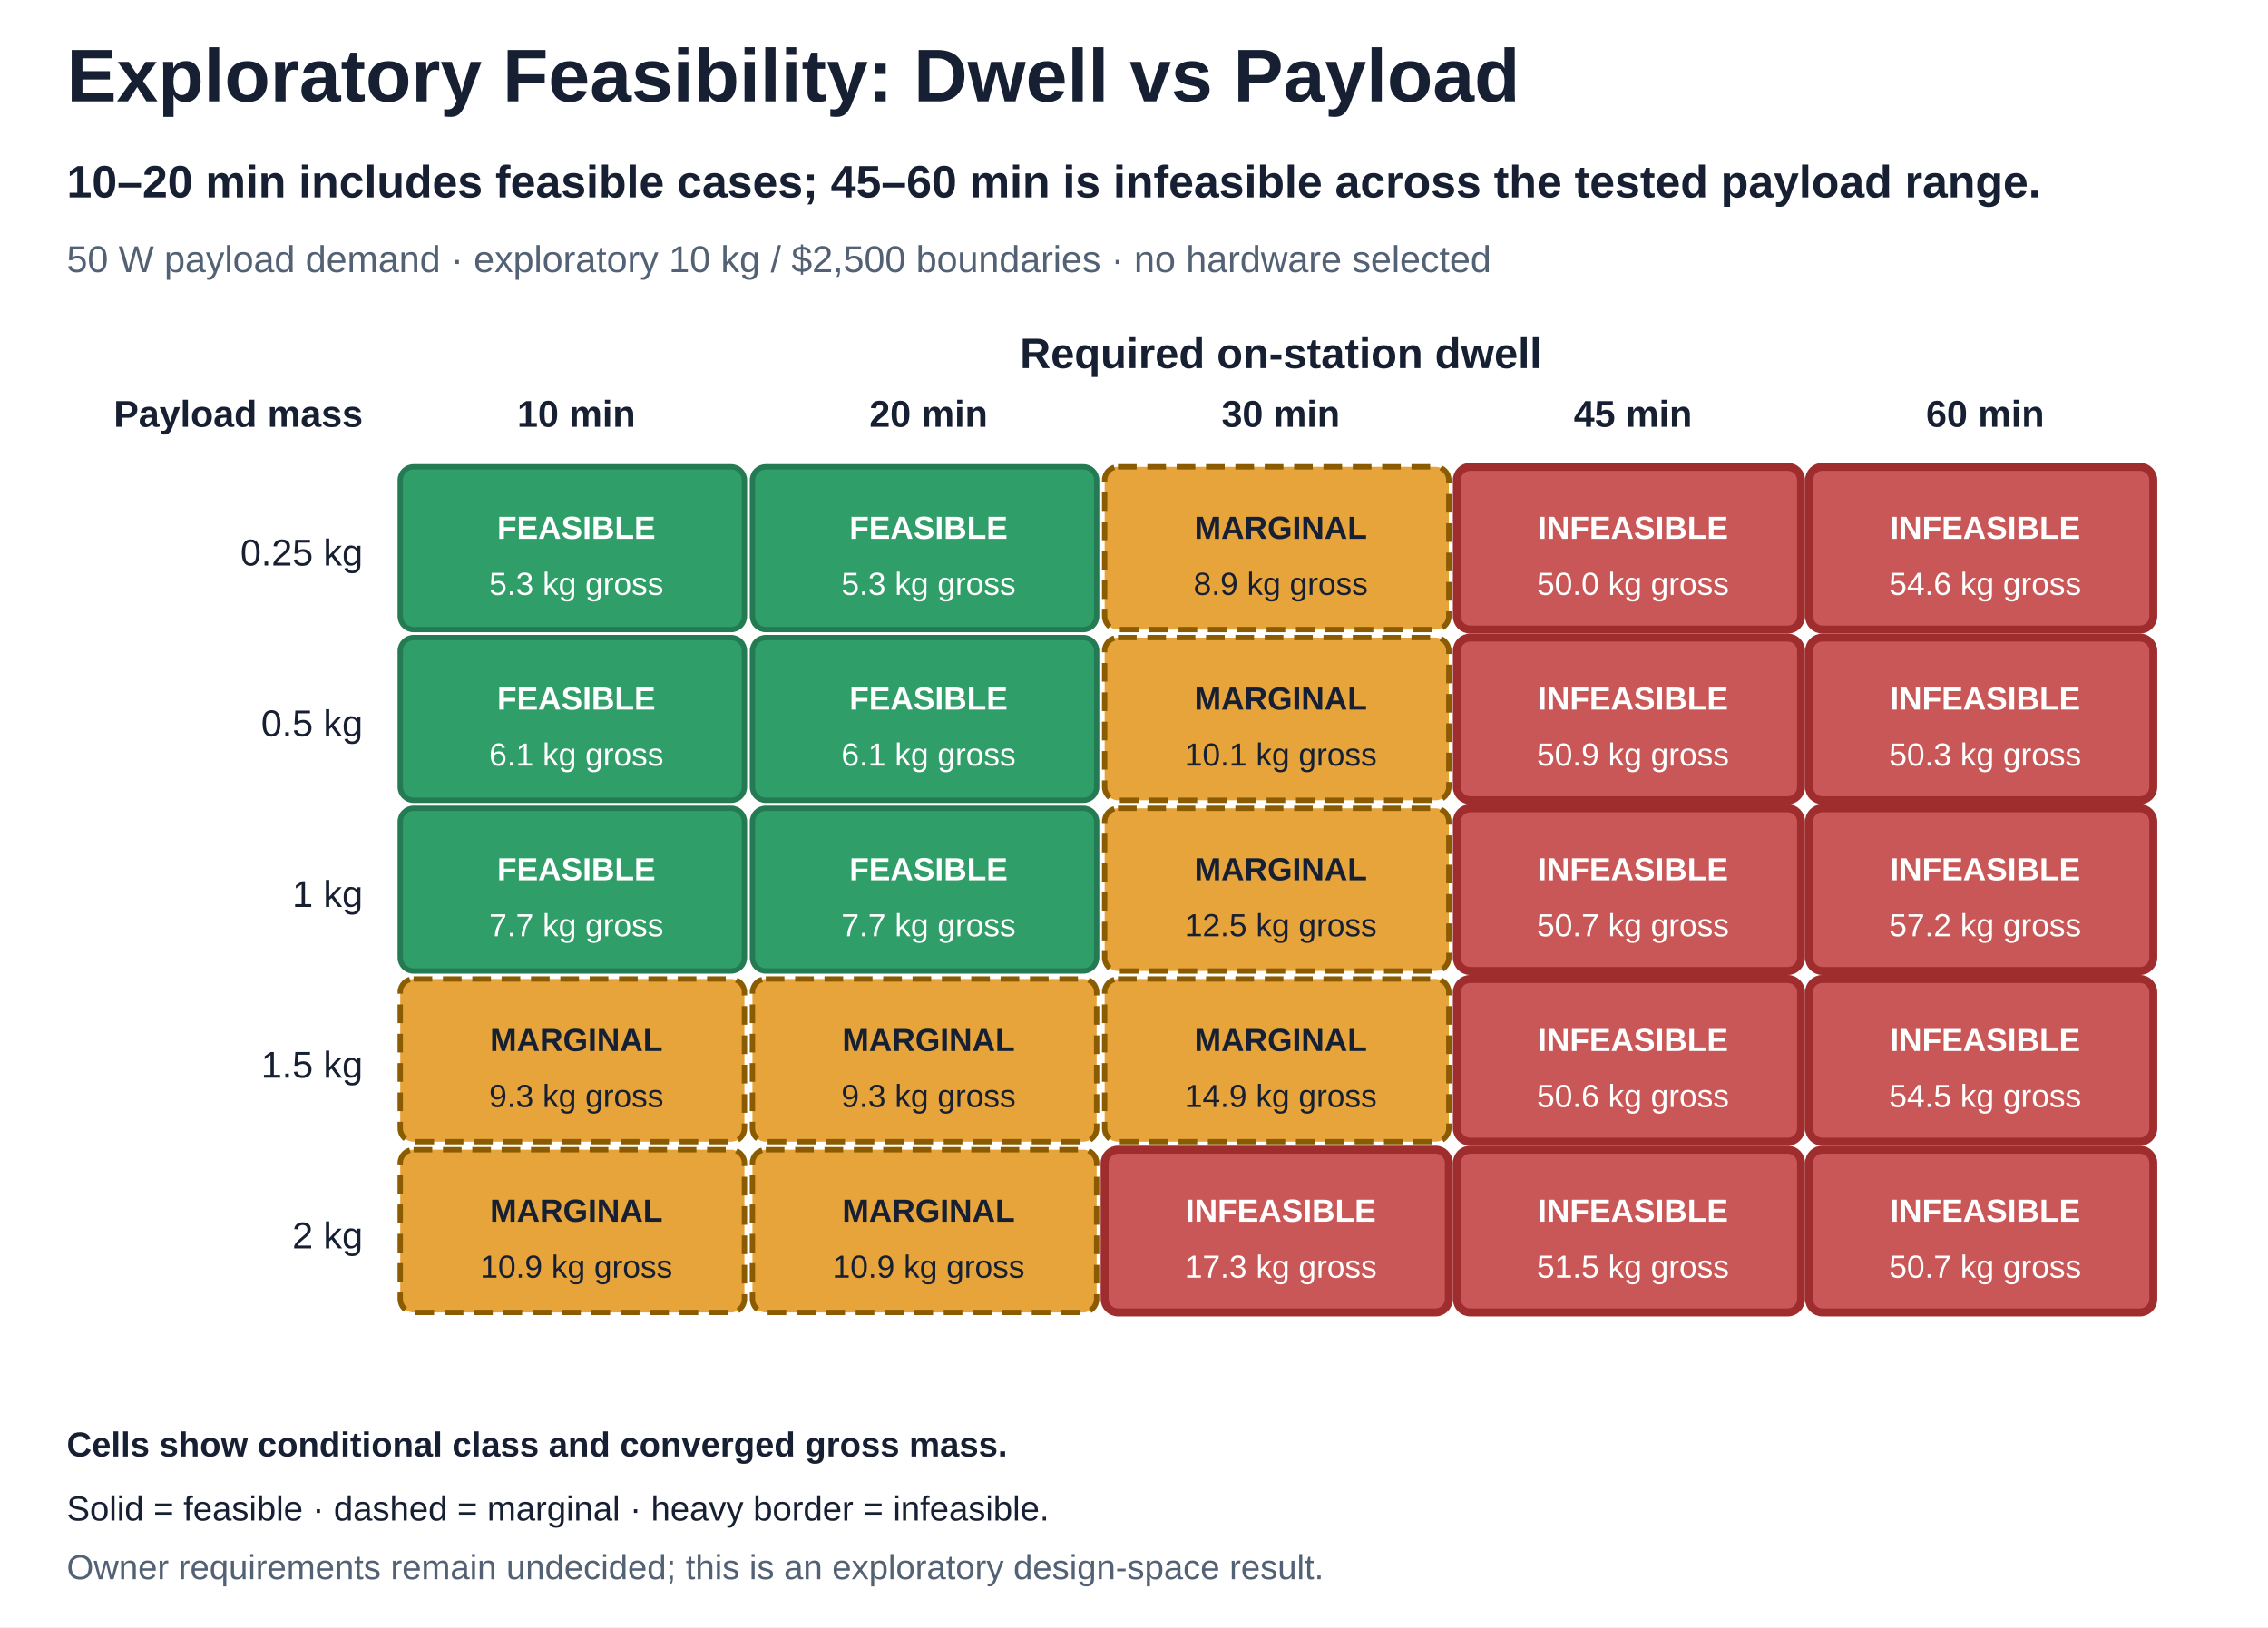
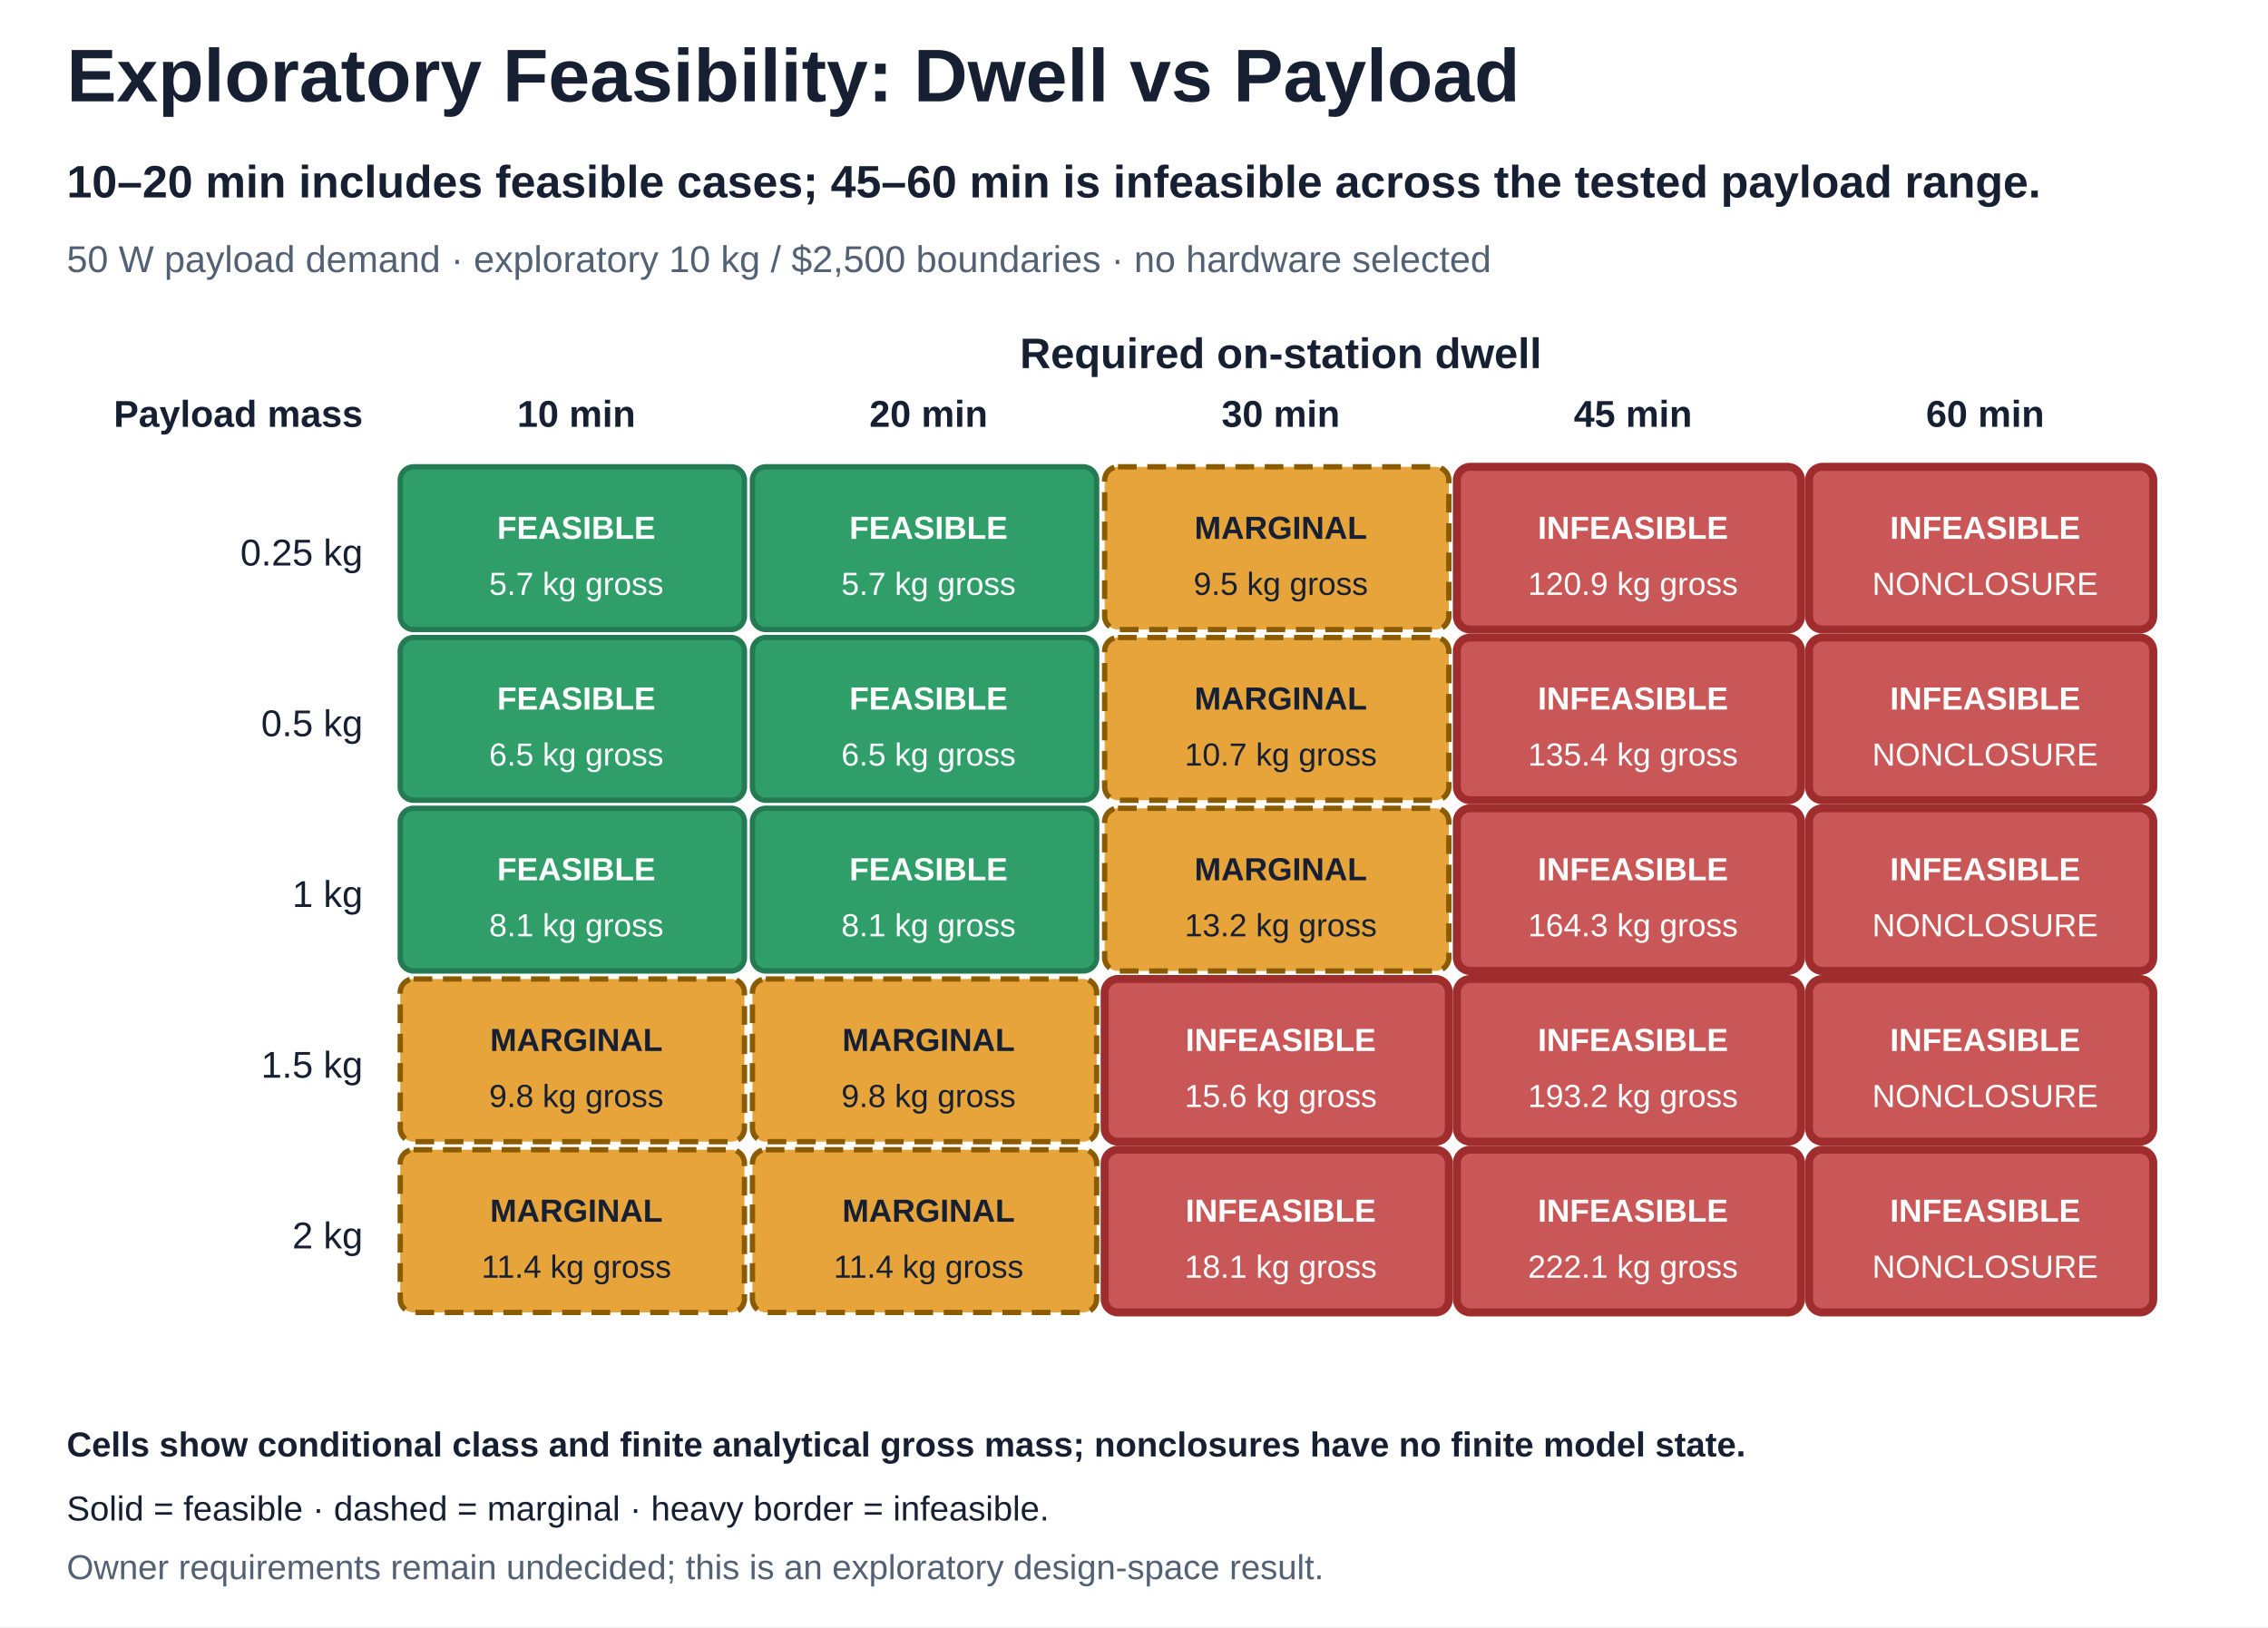
<svg xmlns="http://www.w3.org/2000/svg" width="850" height="610" viewBox="0 0 850 610" role="img" aria-labelledby="title desc">
  <style>text{font-family:Arial,sans-serif;fill:#172033}.axis{stroke:#607089;stroke-width:1}.grid{stroke:#d9e0ea;stroke-width:1}.label{font-size:12px}.small{font-size:10px}.title{font-size:18px;font-weight:700}</style>
  <rect width="850" height="610" fill="#ffffff" />
  <text x="25" y="38" style="font-size:28px;font-weight:700">Exploratory Feasibility: Dwell vs Payload</text>
  <text x="25" y="74" style="font-size:17px;font-weight:700">10–20 min includes feasible cases; 45–60 min is infeasible across the tested payload range.</text>
  <text x="25" y="102" style="font-size:14px;fill:#536174">50 W payload demand · exploratory 10 kg / $2,500 boundaries · no hardware selected</text>
  <text x="480.0" y="138" text-anchor="middle" style="font-size:16px;font-weight:700">Required on-station dwell</text>
  <text x="136" y="160" text-anchor="end" style="font-size:14px;font-weight:700">Payload mass</text>
  <text x="216.0" y="160" text-anchor="middle" style="font-size:14px;font-weight:700">10 min</text>
  <text x="348.0" y="160" text-anchor="middle" style="font-size:14px;font-weight:700">20 min</text>
  <text x="480.0" y="160" text-anchor="middle" style="font-size:14px;font-weight:700">30 min</text>
  <text x="612.0" y="160" text-anchor="middle" style="font-size:14px;font-weight:700">45 min</text>
  <text x="744.0" y="160" text-anchor="middle" style="font-size:14px;font-weight:700">60 min</text>
  <text x="136" y="212.0" text-anchor="end" style="font-size:14px">0.25 kg</text>
  <rect x="150" y="175" width="129" height="61" rx="5" fill="#2f9e68" stroke="#247a52" stroke-width="2" />
  <text x="216.0" y="202" text-anchor="middle" style="font-size:12px;font-weight:700;fill:#ffffff">FEASIBLE</text>
-   <text x="216.0" y="223" text-anchor="middle" style="font-size:12px;fill:#ffffff">5.3 kg gross</text>
+   <text x="216.0" y="223" text-anchor="middle" style="font-size:12px;fill:#ffffff">5.7 kg gross</text>
  <rect x="282" y="175" width="129" height="61" rx="5" fill="#2f9e68" stroke="#247a52" stroke-width="2" />
  <text x="348.0" y="202" text-anchor="middle" style="font-size:12px;font-weight:700;fill:#ffffff">FEASIBLE</text>
-   <text x="348.0" y="223" text-anchor="middle" style="font-size:12px;fill:#ffffff">5.3 kg gross</text>
+   <text x="348.0" y="223" text-anchor="middle" style="font-size:12px;fill:#ffffff">5.7 kg gross</text>
  <rect x="414" y="175" width="129" height="61" rx="5" fill="#e6a43a" stroke="#8a5b00" stroke-width="2" stroke-dasharray="7 4" />
  <text x="480.0" y="202" text-anchor="middle" style="font-size:12px;font-weight:700;fill:#172033">MARGINAL</text>
-   <text x="480.0" y="223" text-anchor="middle" style="font-size:12px;fill:#172033">8.9 kg gross</text>
+   <text x="480.0" y="223" text-anchor="middle" style="font-size:12px;fill:#172033">9.5 kg gross</text>
  <rect x="546" y="175" width="129" height="61" rx="5" fill="#c95757" stroke="#9f2d2d" stroke-width="3" />
  <text x="612.0" y="202" text-anchor="middle" style="font-size:12px;font-weight:700;fill:#ffffff">INFEASIBLE</text>
-   <text x="612.0" y="223" text-anchor="middle" style="font-size:12px;fill:#ffffff">50.0 kg gross</text>
+   <text x="612.0" y="223" text-anchor="middle" style="font-size:12px;fill:#ffffff">120.9 kg gross</text>
  <rect x="678" y="175" width="129" height="61" rx="5" fill="#c95757" stroke="#9f2d2d" stroke-width="3" />
  <text x="744.0" y="202" text-anchor="middle" style="font-size:12px;font-weight:700;fill:#ffffff">INFEASIBLE</text>
-   <text x="744.0" y="223" text-anchor="middle" style="font-size:12px;fill:#ffffff">54.6 kg gross</text>
+   <text x="744.0" y="223" text-anchor="middle" style="font-size:12px;fill:#ffffff">NONCLOSURE</text>
  <text x="136" y="276.0" text-anchor="end" style="font-size:14px">0.5 kg</text>
  <rect x="150" y="239" width="129" height="61" rx="5" fill="#2f9e68" stroke="#247a52" stroke-width="2" />
  <text x="216.0" y="266" text-anchor="middle" style="font-size:12px;font-weight:700;fill:#ffffff">FEASIBLE</text>
-   <text x="216.0" y="287" text-anchor="middle" style="font-size:12px;fill:#ffffff">6.1 kg gross</text>
+   <text x="216.0" y="287" text-anchor="middle" style="font-size:12px;fill:#ffffff">6.5 kg gross</text>
  <rect x="282" y="239" width="129" height="61" rx="5" fill="#2f9e68" stroke="#247a52" stroke-width="2" />
  <text x="348.0" y="266" text-anchor="middle" style="font-size:12px;font-weight:700;fill:#ffffff">FEASIBLE</text>
-   <text x="348.0" y="287" text-anchor="middle" style="font-size:12px;fill:#ffffff">6.1 kg gross</text>
+   <text x="348.0" y="287" text-anchor="middle" style="font-size:12px;fill:#ffffff">6.5 kg gross</text>
  <rect x="414" y="239" width="129" height="61" rx="5" fill="#e6a43a" stroke="#8a5b00" stroke-width="2" stroke-dasharray="7 4" />
  <text x="480.0" y="266" text-anchor="middle" style="font-size:12px;font-weight:700;fill:#172033">MARGINAL</text>
-   <text x="480.0" y="287" text-anchor="middle" style="font-size:12px;fill:#172033">10.1 kg gross</text>
+   <text x="480.0" y="287" text-anchor="middle" style="font-size:12px;fill:#172033">10.7 kg gross</text>
  <rect x="546" y="239" width="129" height="61" rx="5" fill="#c95757" stroke="#9f2d2d" stroke-width="3" />
  <text x="612.0" y="266" text-anchor="middle" style="font-size:12px;font-weight:700;fill:#ffffff">INFEASIBLE</text>
-   <text x="612.0" y="287" text-anchor="middle" style="font-size:12px;fill:#ffffff">50.9 kg gross</text>
+   <text x="612.0" y="287" text-anchor="middle" style="font-size:12px;fill:#ffffff">135.4 kg gross</text>
  <rect x="678" y="239" width="129" height="61" rx="5" fill="#c95757" stroke="#9f2d2d" stroke-width="3" />
  <text x="744.0" y="266" text-anchor="middle" style="font-size:12px;font-weight:700;fill:#ffffff">INFEASIBLE</text>
-   <text x="744.0" y="287" text-anchor="middle" style="font-size:12px;fill:#ffffff">50.3 kg gross</text>
+   <text x="744.0" y="287" text-anchor="middle" style="font-size:12px;fill:#ffffff">NONCLOSURE</text>
  <text x="136" y="340.0" text-anchor="end" style="font-size:14px">1 kg</text>
  <rect x="150" y="303" width="129" height="61" rx="5" fill="#2f9e68" stroke="#247a52" stroke-width="2" />
  <text x="216.0" y="330" text-anchor="middle" style="font-size:12px;font-weight:700;fill:#ffffff">FEASIBLE</text>
-   <text x="216.0" y="351" text-anchor="middle" style="font-size:12px;fill:#ffffff">7.7 kg gross</text>
+   <text x="216.0" y="351" text-anchor="middle" style="font-size:12px;fill:#ffffff">8.1 kg gross</text>
  <rect x="282" y="303" width="129" height="61" rx="5" fill="#2f9e68" stroke="#247a52" stroke-width="2" />
  <text x="348.0" y="330" text-anchor="middle" style="font-size:12px;font-weight:700;fill:#ffffff">FEASIBLE</text>
-   <text x="348.0" y="351" text-anchor="middle" style="font-size:12px;fill:#ffffff">7.7 kg gross</text>
+   <text x="348.0" y="351" text-anchor="middle" style="font-size:12px;fill:#ffffff">8.1 kg gross</text>
  <rect x="414" y="303" width="129" height="61" rx="5" fill="#e6a43a" stroke="#8a5b00" stroke-width="2" stroke-dasharray="7 4" />
  <text x="480.0" y="330" text-anchor="middle" style="font-size:12px;font-weight:700;fill:#172033">MARGINAL</text>
-   <text x="480.0" y="351" text-anchor="middle" style="font-size:12px;fill:#172033">12.5 kg gross</text>
+   <text x="480.0" y="351" text-anchor="middle" style="font-size:12px;fill:#172033">13.2 kg gross</text>
  <rect x="546" y="303" width="129" height="61" rx="5" fill="#c95757" stroke="#9f2d2d" stroke-width="3" />
  <text x="612.0" y="330" text-anchor="middle" style="font-size:12px;font-weight:700;fill:#ffffff">INFEASIBLE</text>
-   <text x="612.0" y="351" text-anchor="middle" style="font-size:12px;fill:#ffffff">50.7 kg gross</text>
+   <text x="612.0" y="351" text-anchor="middle" style="font-size:12px;fill:#ffffff">164.3 kg gross</text>
  <rect x="678" y="303" width="129" height="61" rx="5" fill="#c95757" stroke="#9f2d2d" stroke-width="3" />
  <text x="744.0" y="330" text-anchor="middle" style="font-size:12px;font-weight:700;fill:#ffffff">INFEASIBLE</text>
-   <text x="744.0" y="351" text-anchor="middle" style="font-size:12px;fill:#ffffff">57.2 kg gross</text>
+   <text x="744.0" y="351" text-anchor="middle" style="font-size:12px;fill:#ffffff">NONCLOSURE</text>
  <text x="136" y="404.0" text-anchor="end" style="font-size:14px">1.5 kg</text>
  <rect x="150" y="367" width="129" height="61" rx="5" fill="#e6a43a" stroke="#8a5b00" stroke-width="2" stroke-dasharray="7 4" />
  <text x="216.0" y="394" text-anchor="middle" style="font-size:12px;font-weight:700;fill:#172033">MARGINAL</text>
-   <text x="216.0" y="415" text-anchor="middle" style="font-size:12px;fill:#172033">9.3 kg gross</text>
+   <text x="216.0" y="415" text-anchor="middle" style="font-size:12px;fill:#172033">9.8 kg gross</text>
  <rect x="282" y="367" width="129" height="61" rx="5" fill="#e6a43a" stroke="#8a5b00" stroke-width="2" stroke-dasharray="7 4" />
  <text x="348.0" y="394" text-anchor="middle" style="font-size:12px;font-weight:700;fill:#172033">MARGINAL</text>
-   <text x="348.0" y="415" text-anchor="middle" style="font-size:12px;fill:#172033">9.3 kg gross</text>
-   <rect x="414" y="367" width="129" height="61" rx="5" fill="#e6a43a" stroke="#8a5b00" stroke-width="2" stroke-dasharray="7 4" />
-   <text x="480.0" y="394" text-anchor="middle" style="font-size:12px;font-weight:700;fill:#172033">MARGINAL</text>
-   <text x="480.0" y="415" text-anchor="middle" style="font-size:12px;fill:#172033">14.9 kg gross</text>
+   <text x="348.0" y="415" text-anchor="middle" style="font-size:12px;fill:#172033">9.8 kg gross</text>
+   <rect x="414" y="367" width="129" height="61" rx="5" fill="#c95757" stroke="#9f2d2d" stroke-width="3" />
+   <text x="480.0" y="394" text-anchor="middle" style="font-size:12px;font-weight:700;fill:#ffffff">INFEASIBLE</text>
+   <text x="480.0" y="415" text-anchor="middle" style="font-size:12px;fill:#ffffff">15.6 kg gross</text>
  <rect x="546" y="367" width="129" height="61" rx="5" fill="#c95757" stroke="#9f2d2d" stroke-width="3" />
  <text x="612.0" y="394" text-anchor="middle" style="font-size:12px;font-weight:700;fill:#ffffff">INFEASIBLE</text>
-   <text x="612.0" y="415" text-anchor="middle" style="font-size:12px;fill:#ffffff">50.6 kg gross</text>
+   <text x="612.0" y="415" text-anchor="middle" style="font-size:12px;fill:#ffffff">193.2 kg gross</text>
  <rect x="678" y="367" width="129" height="61" rx="5" fill="#c95757" stroke="#9f2d2d" stroke-width="3" />
  <text x="744.0" y="394" text-anchor="middle" style="font-size:12px;font-weight:700;fill:#ffffff">INFEASIBLE</text>
-   <text x="744.0" y="415" text-anchor="middle" style="font-size:12px;fill:#ffffff">54.5 kg gross</text>
+   <text x="744.0" y="415" text-anchor="middle" style="font-size:12px;fill:#ffffff">NONCLOSURE</text>
  <text x="136" y="468.0" text-anchor="end" style="font-size:14px">2 kg</text>
  <rect x="150" y="431" width="129" height="61" rx="5" fill="#e6a43a" stroke="#8a5b00" stroke-width="2" stroke-dasharray="7 4" />
  <text x="216.0" y="458" text-anchor="middle" style="font-size:12px;font-weight:700;fill:#172033">MARGINAL</text>
-   <text x="216.0" y="479" text-anchor="middle" style="font-size:12px;fill:#172033">10.9 kg gross</text>
+   <text x="216.0" y="479" text-anchor="middle" style="font-size:12px;fill:#172033">11.4 kg gross</text>
  <rect x="282" y="431" width="129" height="61" rx="5" fill="#e6a43a" stroke="#8a5b00" stroke-width="2" stroke-dasharray="7 4" />
  <text x="348.0" y="458" text-anchor="middle" style="font-size:12px;font-weight:700;fill:#172033">MARGINAL</text>
-   <text x="348.0" y="479" text-anchor="middle" style="font-size:12px;fill:#172033">10.9 kg gross</text>
+   <text x="348.0" y="479" text-anchor="middle" style="font-size:12px;fill:#172033">11.4 kg gross</text>
  <rect x="414" y="431" width="129" height="61" rx="5" fill="#c95757" stroke="#9f2d2d" stroke-width="3" />
  <text x="480.0" y="458" text-anchor="middle" style="font-size:12px;font-weight:700;fill:#ffffff">INFEASIBLE</text>
-   <text x="480.0" y="479" text-anchor="middle" style="font-size:12px;fill:#ffffff">17.3 kg gross</text>
+   <text x="480.0" y="479" text-anchor="middle" style="font-size:12px;fill:#ffffff">18.1 kg gross</text>
  <rect x="546" y="431" width="129" height="61" rx="5" fill="#c95757" stroke="#9f2d2d" stroke-width="3" />
  <text x="612.0" y="458" text-anchor="middle" style="font-size:12px;font-weight:700;fill:#ffffff">INFEASIBLE</text>
-   <text x="612.0" y="479" text-anchor="middle" style="font-size:12px;fill:#ffffff">51.5 kg gross</text>
+   <text x="612.0" y="479" text-anchor="middle" style="font-size:12px;fill:#ffffff">222.1 kg gross</text>
  <rect x="678" y="431" width="129" height="61" rx="5" fill="#c95757" stroke="#9f2d2d" stroke-width="3" />
  <text x="744.0" y="458" text-anchor="middle" style="font-size:12px;font-weight:700;fill:#ffffff">INFEASIBLE</text>
-   <text x="744.0" y="479" text-anchor="middle" style="font-size:12px;fill:#ffffff">50.7 kg gross</text>
-   <text x="25" y="546" style="font-size:13px;font-weight:700">Cells show conditional class and converged gross mass.</text>
+   <text x="744.0" y="479" text-anchor="middle" style="font-size:12px;fill:#ffffff">NONCLOSURE</text>
+   <text x="25" y="546" style="font-size:13px;font-weight:700">Cells show conditional class and finite analytical gross mass; nonclosures have no finite model state.</text>
  <text x="25" y="570" style="font-size:13px">Solid = feasible · dashed = marginal · heavy border = infeasible.</text>
  <text x="25" y="592" style="font-size:13px;fill:#536174">Owner requirements remain undecided; this is an exploratory design-space result.</text>
</svg>
